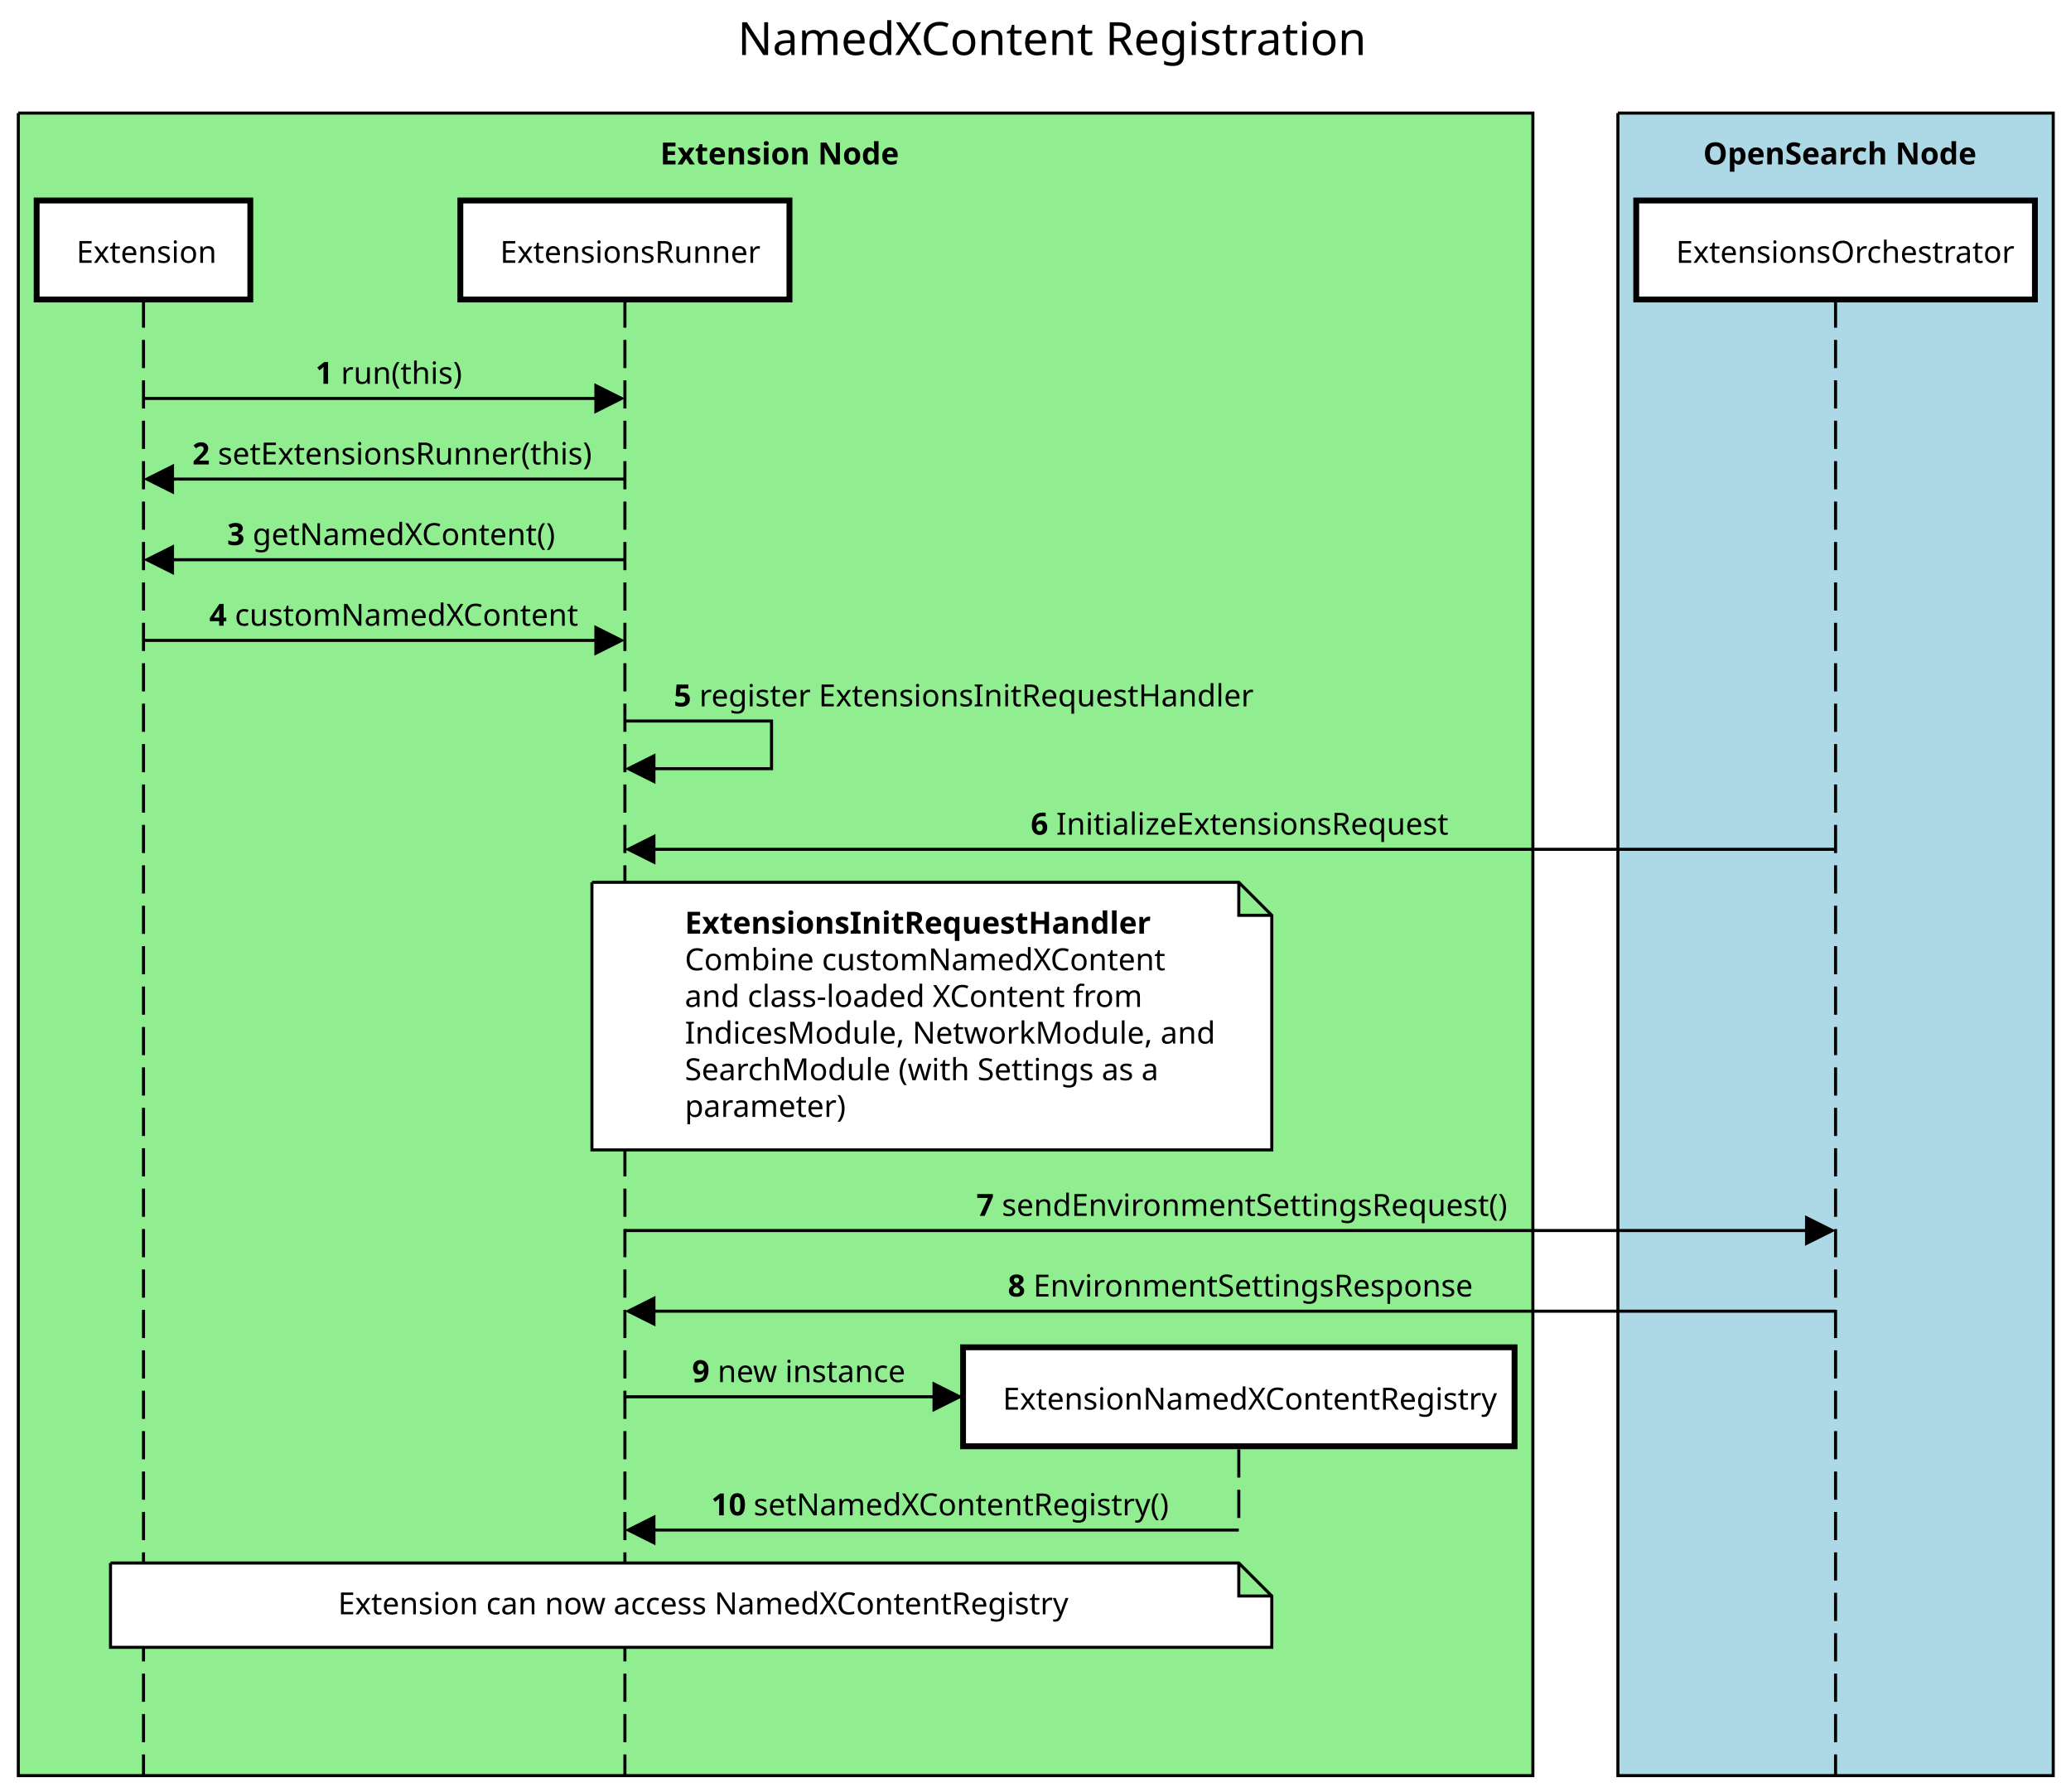
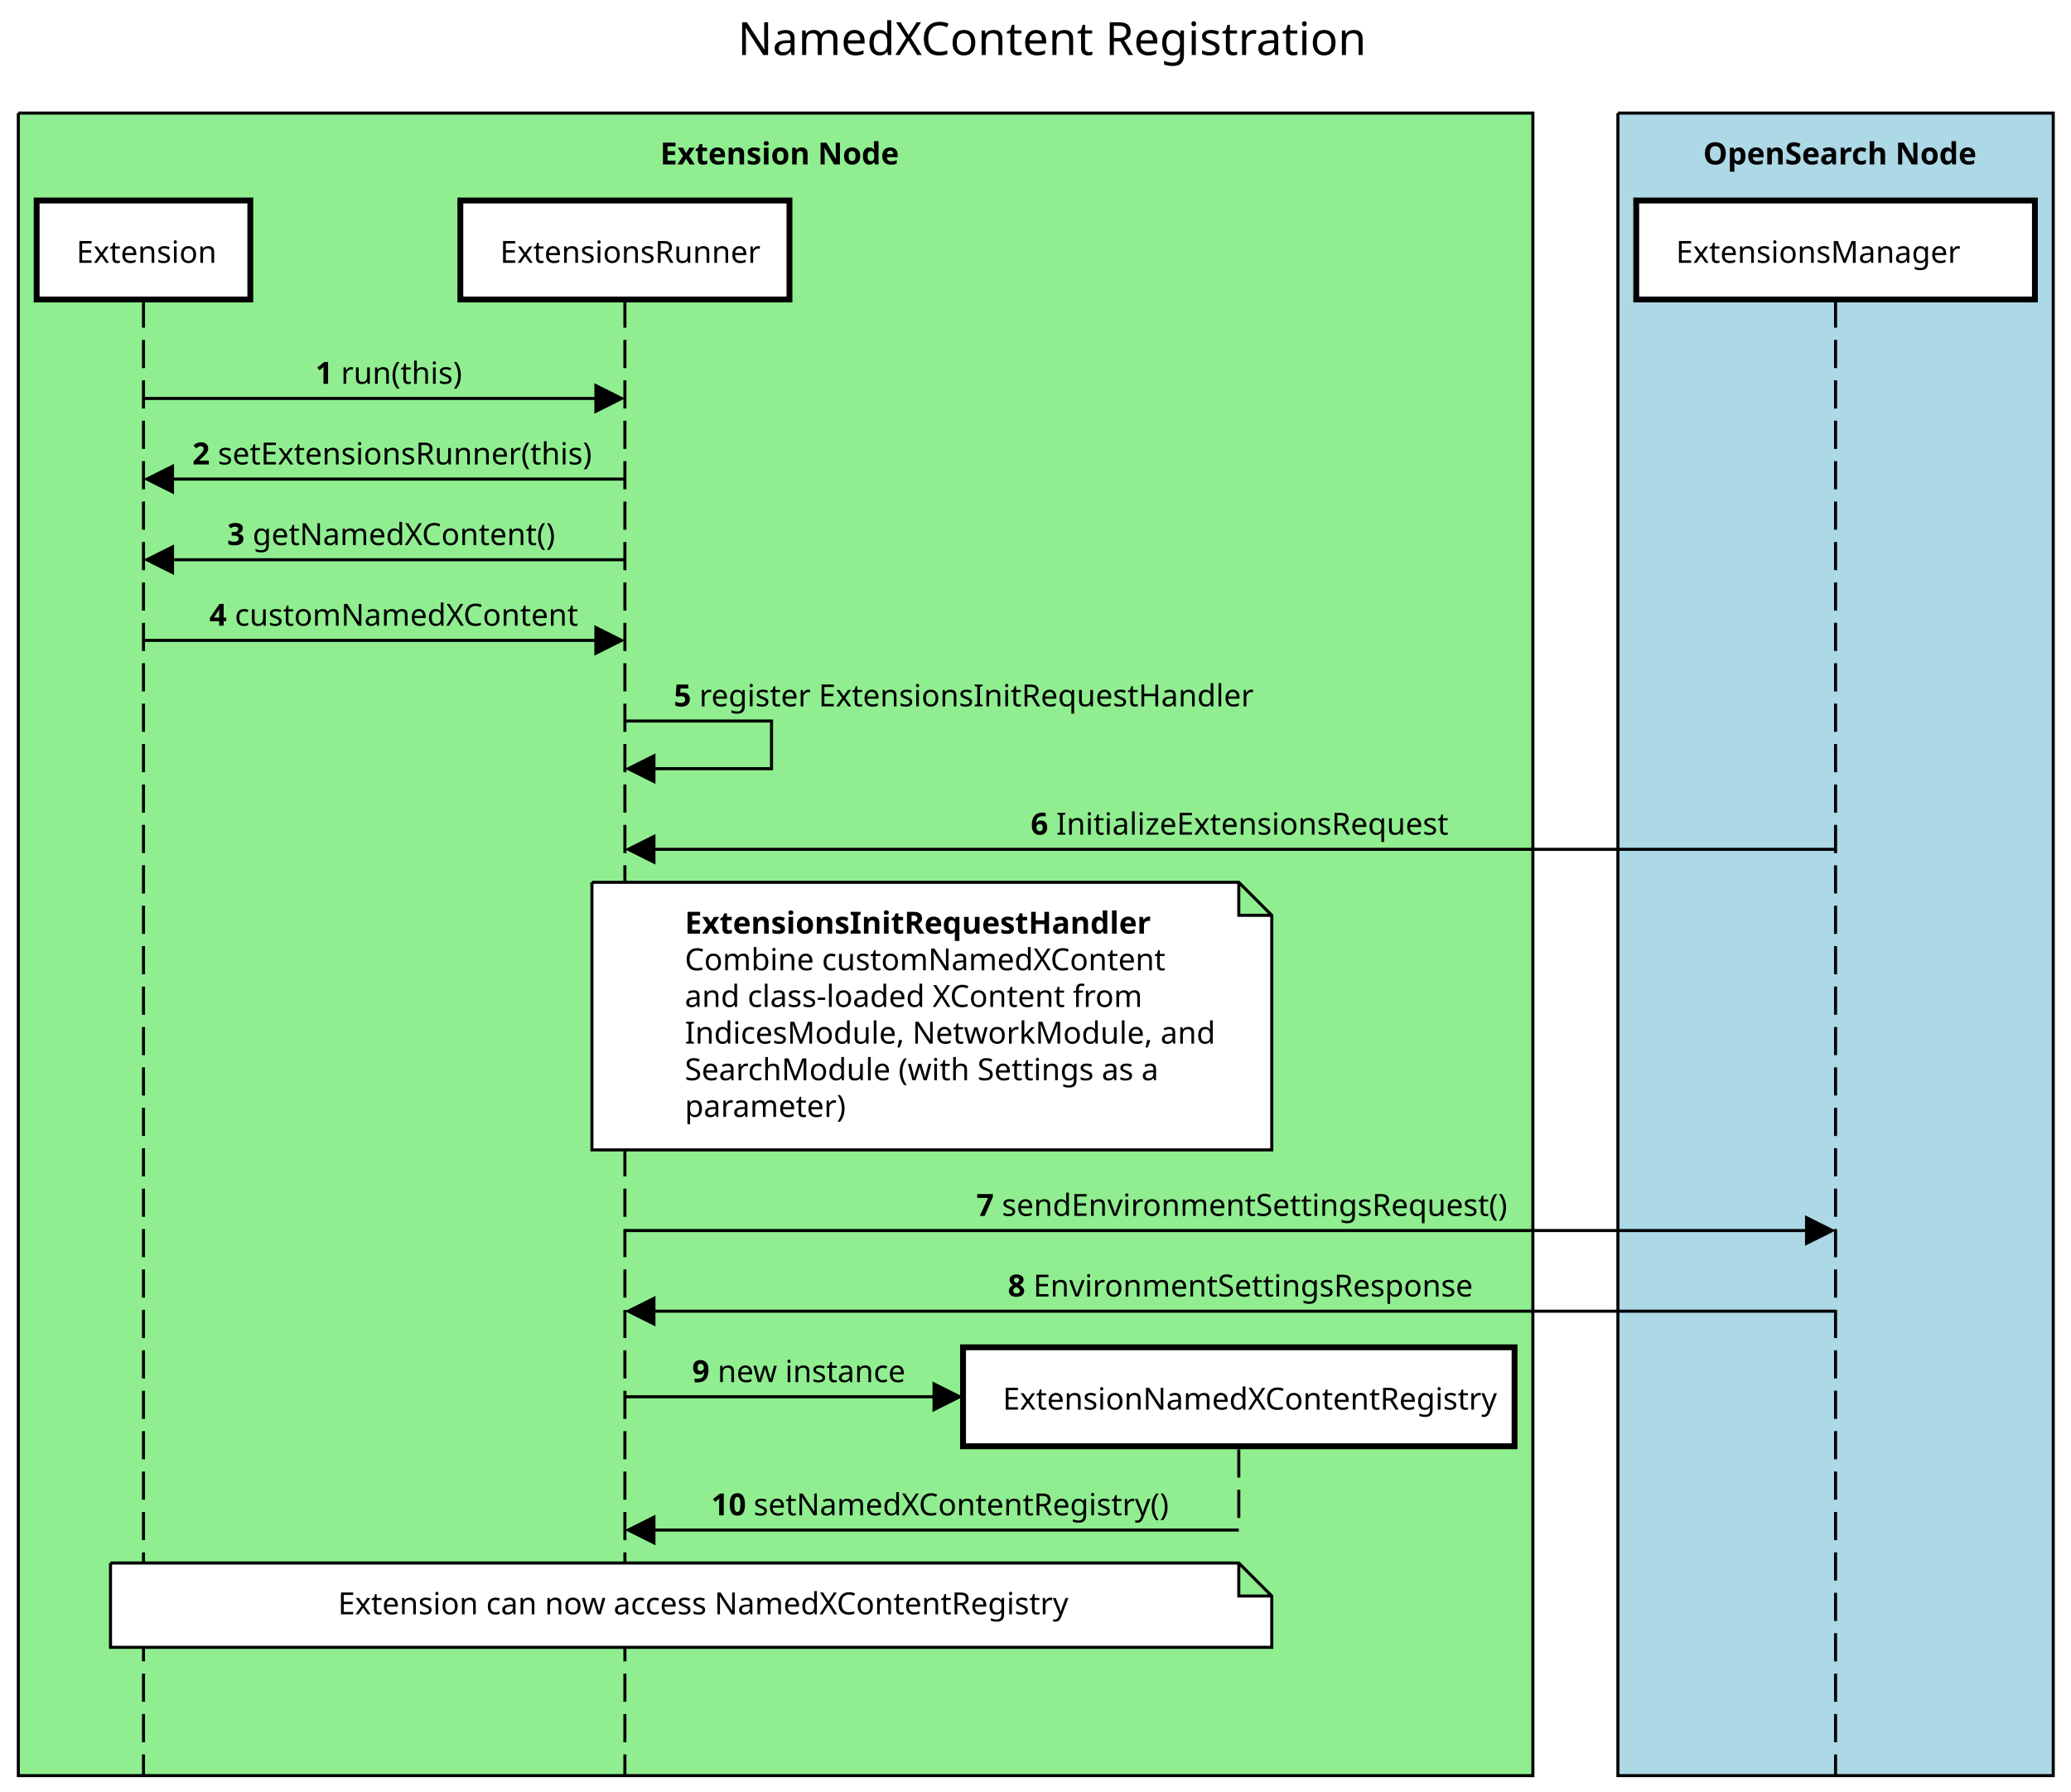
<svg xmlns="http://www.w3.org/2000/svg" version="1.1" width="994" height="860">
  <defs />
  <g>
    <g />
    <g />
    <g />
    <g />
    <g />
    <g />
    <g />
    <g />
    <g />
    <g />
    <g />
    <g />
    <g />
    <g />
    <g />
    <g />
    <g />
    <g />
    <g />
    <g />
    <g />
    <g />
    <g />
    <g />
    <g />
    <g />
    <g />
    <g />
    <g />
    <g>
      <rect fill="white" stroke="none" x="0" y="0" width="994" height="860" />
    </g>
    <g>
      <text fill="black" stroke="none" font-family="sans-serif" font-size="16.5pt" font-style="normal" font-weight="normal" text-decoration="normal" x="354.06" y="26.388" text-anchor="start" dominant-baseline="alphabetic" xml:space="preserve">NamedXContent Registration</text>
    </g>
    <g>
      <g>
        <path fill="lightgreen" stroke="black" paint-order="fill stroke markers" d=" M 8.796 54.271 L 735.722 54.271 L 735.722 852.145 L 8.796 852.145 L 8.796 54.271" stroke-miterlimit="10" stroke-width="1.466" stroke-dasharray="" />
      </g>
      <g>
        <text fill="black" stroke="none" font-family="sans-serif" font-size="11pt" font-style="normal" font-weight="bold" text-decoration="normal" x="316.869" y="78.899" text-anchor="start" dominant-baseline="alphabetic" xml:space="preserve">Extension Node</text>
      </g>
      <g>
        <path fill="lightblue" stroke="black" paint-order="fill stroke markers" d=" M 776.53 54.271 L 985.475 54.271 L 985.475 852.145 L 776.53 852.145 L 776.53 54.271" stroke-miterlimit="10" stroke-width="1.466" stroke-dasharray="" />
      </g>
      <g>
        <text fill="black" stroke="none" font-family="sans-serif" font-size="11pt" font-style="normal" font-weight="bold" text-decoration="normal" x="817.459" y="78.899" text-anchor="start" dominant-baseline="alphabetic" xml:space="preserve">OpenSearch Node</text>
      </g>
    </g>
    <g>
      <path fill="none" stroke="black" paint-order="fill stroke markers" d=" M 68.869 143.725 L 68.869 852.145" stroke-miterlimit="10" stroke-width="1.466" stroke-dasharray="13.532,5.864" />
      <path fill="none" stroke="black" paint-order="fill stroke markers" d=" M 299.932 143.725 L 299.932 852.145" stroke-miterlimit="10" stroke-width="1.466" stroke-dasharray="13.532,5.864" />
      <path fill="none" stroke="black" paint-order="fill stroke markers" d=" M 594.574 695.578 L 594.574 734.28" stroke-miterlimit="10" stroke-width="1.466" stroke-dasharray="13.532,5.864" />
      <path fill="none" stroke="black" paint-order="fill stroke markers" d=" M 881.002 143.725 L 881.002 852.145" stroke-miterlimit="10" stroke-width="1.466" stroke-dasharray="13.532,5.864" />
    </g>
    <g>
      <path fill="none" stroke="none" />
      <g>
        <path fill="white" stroke="black" paint-order="fill stroke markers" d=" M 17.592 96.227 L 120.147 96.227 L 120.147 143.725 L 17.592 143.725 L 17.592 96.227 Z" stroke-miterlimit="10" stroke-width="2.815" stroke-dasharray="" />
      </g>
      <g>
        <g />
        <text fill="black" stroke="none" font-family="sans-serif" font-size="11pt" font-style="normal" font-weight="normal" text-decoration="normal" x="36.679" y="126.133" text-anchor="start" dominant-baseline="alphabetic" xml:space="preserve">Extension</text>
      </g>
      <path fill="none" stroke="none" />
      <g>
        <path fill="white" stroke="black" paint-order="fill stroke markers" d=" M 220.949 96.227 L 378.915 96.227 L 378.915 143.725 L 220.949 143.725 L 220.949 96.227 Z" stroke-miterlimit="10" stroke-width="2.815" stroke-dasharray="" />
      </g>
      <g>
        <g />
        <text fill="black" stroke="none" font-family="sans-serif" font-size="11pt" font-style="normal" font-weight="normal" text-decoration="normal" x="240.036" y="126.133" text-anchor="start" dominant-baseline="alphabetic" xml:space="preserve">ExtensionsRunner</text>
      </g>
      <path fill="none" stroke="none" />
      <g>
        <path fill="white" stroke="black" paint-order="fill stroke markers" d=" M 785.326 96.227 L 976.679 96.227 L 976.679 143.725 L 785.326 143.725 L 785.326 96.227 Z" stroke-miterlimit="10" stroke-width="2.815" stroke-dasharray="" />
      </g>
      <g>
        <g />
-         <text fill="black" stroke="none" font-family="sans-serif" font-size="11pt" font-style="normal" font-weight="normal" text-decoration="normal" x="804.413" y="126.133" text-anchor="start" dominant-baseline="alphabetic" xml:space="preserve">ExtensionsOrchestrator</text>
+         <text fill="black" stroke="none" font-family="sans-serif" font-size="11pt" font-style="normal" font-weight="normal" text-decoration="normal" x="804.413" y="126.133" text-anchor="start" dominant-baseline="alphabetic" xml:space="preserve">ExtensionsManager</text>
      </g>
    </g>
    <g>
      <g>
        <text fill="black" stroke="none" font-family="sans-serif" font-size="11pt" font-style="normal" font-weight="normal" text-decoration="normal" x="163.631" y="184.186" text-anchor="start" dominant-baseline="alphabetic" xml:space="preserve">run(this)</text>
        <g>
          <text fill="black" stroke="none" font-family="sans-serif" font-size="11pt" font-style="normal" font-weight="bold" text-decoration="normal" x="151.405" y="184.186" text-anchor="start" dominant-baseline="alphabetic" xml:space="preserve">1 </text>
        </g>
      </g>
      <g>
        <path fill="none" stroke="black" paint-order="fill stroke markers" d=" M 68.869 191.222 L 285.448 191.222" stroke-miterlimit="10" stroke-width="1.466" stroke-dasharray="" />
        <g transform="translate(299.9322,191.2224) translate(-299.9322,-191.2224)">
          <path fill="black" stroke="none" paint-order="stroke fill markers" d=" M 285.272 183.893 L 299.932 191.222 L 285.272 198.552 Z" />
        </g>
      </g>
      <g>
        <text fill="black" stroke="none" font-family="sans-serif" font-size="11pt" font-style="normal" font-weight="normal" text-decoration="normal" x="104.551" y="222.888" text-anchor="start" dominant-baseline="alphabetic" xml:space="preserve">setExtensionsRunner(this)</text>
        <g>
          <text fill="black" stroke="none" font-family="sans-serif" font-size="11pt" font-style="normal" font-weight="bold" text-decoration="normal" x="92.325" y="222.888" text-anchor="start" dominant-baseline="alphabetic" xml:space="preserve">2 </text>
        </g>
      </g>
      <g>
        <path fill="none" stroke="black" paint-order="fill stroke markers" d=" M 299.932 229.924 L 83.353 229.924" stroke-miterlimit="10" stroke-width="1.466" stroke-dasharray="" />
        <g transform="translate(68.86921,229.9243) translate(-68.86921,-229.9243)">
          <path fill="black" stroke="none" paint-order="stroke fill markers" d=" M 83.529 222.594 L 68.869 229.924 L 83.529 237.254 Z" />
        </g>
      </g>
      <g>
        <text fill="black" stroke="none" font-family="sans-serif" font-size="11pt" font-style="normal" font-weight="normal" text-decoration="normal" x="121.251" y="261.589" text-anchor="start" dominant-baseline="alphabetic" xml:space="preserve">getNamedXContent()</text>
        <g>
          <text fill="black" stroke="none" font-family="sans-serif" font-size="11pt" font-style="normal" font-weight="bold" text-decoration="normal" x="109.025" y="261.589" text-anchor="start" dominant-baseline="alphabetic" xml:space="preserve">3 </text>
        </g>
      </g>
      <g>
        <path fill="none" stroke="black" paint-order="fill stroke markers" d=" M 299.932 268.626 L 83.353 268.626" stroke-miterlimit="10" stroke-width="1.466" stroke-dasharray="" />
        <g transform="translate(68.86921,268.6261) translate(-68.86921,-268.6261)">
          <path fill="black" stroke="none" paint-order="stroke fill markers" d=" M 83.529 261.296 L 68.869 268.626 L 83.529 275.956 Z" />
        </g>
      </g>
      <g>
        <text fill="black" stroke="none" font-family="sans-serif" font-size="11pt" font-style="normal" font-weight="normal" text-decoration="normal" x="112.697" y="300.291" text-anchor="start" dominant-baseline="alphabetic" xml:space="preserve">customNamedXContent</text>
        <g>
          <text fill="black" stroke="none" font-family="sans-serif" font-size="11pt" font-style="normal" font-weight="bold" text-decoration="normal" x="100.471" y="300.291" text-anchor="start" dominant-baseline="alphabetic" xml:space="preserve">4 </text>
        </g>
      </g>
      <g>
        <path fill="none" stroke="black" paint-order="fill stroke markers" d=" M 68.869 307.328 L 285.448 307.328" stroke-miterlimit="10" stroke-width="1.466" stroke-dasharray="" />
        <g transform="translate(299.9322,307.328) translate(-299.9322,-307.328)">
          <path fill="black" stroke="none" paint-order="stroke fill markers" d=" M 285.272 299.998 L 299.932 307.328 L 285.272 314.658 Z" />
        </g>
      </g>
      <g>
        <text fill="black" stroke="none" font-family="sans-serif" font-size="11pt" font-style="normal" font-weight="normal" text-decoration="normal" x="335.614" y="338.993" text-anchor="start" dominant-baseline="alphabetic" xml:space="preserve">register ExtensionsInitRequestHandler</text>
        <g>
          <text fill="black" stroke="none" font-family="sans-serif" font-size="11pt" font-style="normal" font-weight="bold" text-decoration="normal" x="323.388" y="338.993" text-anchor="start" dominant-baseline="alphabetic" xml:space="preserve">5 </text>
        </g>
      </g>
      <g>
        <path fill="none" stroke="black" paint-order="fill stroke markers" d=" M 299.932 346.03 L 370.299 346.03 L 370.299 368.899 L 314.416 368.899" stroke-miterlimit="10" stroke-width="1.466" stroke-dasharray="" />
        <g transform="translate(299.9322,368.8992) translate(-299.9322,-368.8992)">
          <path fill="black" stroke="none" paint-order="stroke fill markers" d=" M 314.592 361.569 L 299.932 368.899 L 314.592 376.229 Z" />
        </g>
      </g>
      <g>
        <text fill="black" stroke="none" font-family="sans-serif" font-size="11pt" font-style="normal" font-weight="normal" text-decoration="normal" x="506.942" y="400.564" text-anchor="start" dominant-baseline="alphabetic" xml:space="preserve">InitializeExtensionsRequest</text>
        <g>
          <text fill="black" stroke="none" font-family="sans-serif" font-size="11pt" font-style="normal" font-weight="bold" text-decoration="normal" x="494.716" y="400.564" text-anchor="start" dominant-baseline="alphabetic" xml:space="preserve">6 </text>
        </g>
      </g>
      <g>
        <path fill="none" stroke="black" paint-order="fill stroke markers" d=" M 881.002 407.601 L 314.416 407.601" stroke-miterlimit="10" stroke-width="1.466" stroke-dasharray="" />
        <g transform="translate(299.9322,407.601) translate(-299.9322,-407.601)">
          <path fill="black" stroke="none" paint-order="stroke fill markers" d=" M 314.592 400.271 L 299.932 407.601 L 314.592 414.931 Z" />
        </g>
      </g>
      <path fill="white" stroke="black" paint-order="fill stroke markers" d=" M 284.1 423.434 L 594.574 423.434 L 610.407 439.266 L 610.407 551.853 L 284.1 551.853 L 284.1 423.434 M 594.574 423.434 L 594.574 439.266 L 610.407 439.266" stroke-miterlimit="10" stroke-width="1.466" stroke-dasharray="" />
      <g>
        <text fill="black" stroke="none" font-family="sans-serif" font-size="11pt" font-style="normal" font-weight="bold" text-decoration="normal" x="328.689" y="448.062" text-anchor="start" dominant-baseline="alphabetic" xml:space="preserve">ExtensionsInitRequestHandler</text>
        <text fill="black" stroke="none" font-family="sans-serif" font-size="11pt" font-style="normal" font-weight="normal" text-decoration="normal" x="328.689" y="465.654" text-anchor="start" dominant-baseline="alphabetic" xml:space="preserve">Combine customNamedXContent</text>
        <text fill="black" stroke="none" font-family="sans-serif" font-size="11pt" font-style="normal" font-weight="normal" text-decoration="normal" x="328.689" y="483.246" text-anchor="start" dominant-baseline="alphabetic" xml:space="preserve">and class-loaded XContent from</text>
        <text fill="black" stroke="none" font-family="sans-serif" font-size="11pt" font-style="normal" font-weight="normal" text-decoration="normal" x="328.689" y="500.837" text-anchor="start" dominant-baseline="alphabetic" xml:space="preserve">IndicesModule, NetworkModule, and</text>
        <text fill="black" stroke="none" font-family="sans-serif" font-size="11pt" font-style="normal" font-weight="normal" text-decoration="normal" x="328.689" y="518.429" text-anchor="start" dominant-baseline="alphabetic" xml:space="preserve">SearchModule (with Settings as a</text>
        <text fill="black" stroke="none" font-family="sans-serif" font-size="11pt" font-style="normal" font-weight="normal" text-decoration="normal" x="328.689" y="536.021" text-anchor="start" dominant-baseline="alphabetic" xml:space="preserve">parameter)</text>
      </g>
      <g>
        <text fill="black" stroke="none" font-family="sans-serif" font-size="11pt" font-style="normal" font-weight="normal" text-decoration="normal" x="480.868" y="583.519" text-anchor="start" dominant-baseline="alphabetic" xml:space="preserve">sendEnvironmentSettingsRequest()</text>
        <g>
          <text fill="black" stroke="none" font-family="sans-serif" font-size="11pt" font-style="normal" font-weight="bold" text-decoration="normal" x="468.642" y="583.519" text-anchor="start" dominant-baseline="alphabetic" xml:space="preserve">7 </text>
        </g>
      </g>
      <g>
        <path fill="none" stroke="black" paint-order="fill stroke markers" d=" M 299.932 590.555 L 866.519 590.555" stroke-miterlimit="10" stroke-width="1.466" stroke-dasharray="" />
        <g transform="translate(881.0025,590.5553) translate(-881.0025,-590.5553)">
          <path fill="black" stroke="none" paint-order="stroke fill markers" d=" M 866.343 583.225 L 881.002 590.555 L 866.343 597.885 Z" />
        </g>
      </g>
      <g>
        <text fill="black" stroke="none" font-family="sans-serif" font-size="11pt" font-style="normal" font-weight="normal" text-decoration="normal" x="495.94" y="622.22" text-anchor="start" dominant-baseline="alphabetic" xml:space="preserve">EnvironmentSettingsResponse</text>
        <g>
          <text fill="black" stroke="none" font-family="sans-serif" font-size="11pt" font-style="normal" font-weight="bold" text-decoration="normal" x="483.714" y="622.22" text-anchor="start" dominant-baseline="alphabetic" xml:space="preserve">8 </text>
        </g>
      </g>
      <g>
        <path fill="none" stroke="black" paint-order="fill stroke markers" d=" M 881.002 629.257 L 314.416 629.257" stroke-miterlimit="10" stroke-width="1.466" stroke-dasharray="" />
        <g transform="translate(299.9322,629.2572) translate(-299.9322,-629.2572)">
          <path fill="black" stroke="none" paint-order="stroke fill markers" d=" M 314.592 621.927 L 299.932 629.257 L 314.592 636.587 Z" />
        </g>
      </g>
      <path fill="none" stroke="none" />
      <g>
        <path fill="white" stroke="black" paint-order="fill stroke markers" d=" M 462.223 646.585 L 726.926 646.585 L 726.926 694.083 L 462.223 694.083 L 462.223 646.585 Z" stroke-miterlimit="10" stroke-width="2.815" stroke-dasharray="" />
      </g>
      <g>
        <g />
        <text fill="black" stroke="none" font-family="sans-serif" font-size="11pt" font-style="normal" font-weight="normal" text-decoration="normal" x="481.31" y="676.491" text-anchor="start" dominant-baseline="alphabetic" xml:space="preserve">ExtensionNamedXContentRegistry</text>
      </g>
      <g>
        <text fill="black" stroke="none" font-family="sans-serif" font-size="11pt" font-style="normal" font-weight="normal" text-decoration="normal" x="344.406" y="663.297" text-anchor="start" dominant-baseline="alphabetic" xml:space="preserve">new instance</text>
        <g>
          <text fill="black" stroke="none" font-family="sans-serif" font-size="11pt" font-style="normal" font-weight="bold" text-decoration="normal" x="332.18" y="663.297" text-anchor="start" dominant-baseline="alphabetic" xml:space="preserve">9 </text>
        </g>
      </g>
      <g>
        <path fill="none" stroke="black" paint-order="fill stroke markers" d=" M 299.932 670.334 L 447.739 670.334" stroke-miterlimit="10" stroke-width="1.466" stroke-dasharray="" />
        <g transform="translate(462.2233,670.3339) translate(-462.2233,-670.3339)">
          <path fill="black" stroke="none" paint-order="stroke fill markers" d=" M 447.564 663.004 L 462.223 670.334 L 447.564 677.664 Z" />
        </g>
      </g>
      <g>
        <text fill="black" stroke="none" font-family="sans-serif" font-size="11pt" font-style="normal" font-weight="normal" text-decoration="normal" x="361.709" y="727.243" text-anchor="start" dominant-baseline="alphabetic" xml:space="preserve">setNamedXContentRegistry()</text>
        <g>
          <text fill="black" stroke="none" font-family="sans-serif" font-size="11pt" font-style="normal" font-weight="bold" text-decoration="normal" x="341.33" y="727.243" text-anchor="start" dominant-baseline="alphabetic" xml:space="preserve">10 </text>
        </g>
      </g>
      <g>
        <path fill="none" stroke="black" paint-order="fill stroke markers" d=" M 594.574 734.28 L 314.416 734.28" stroke-miterlimit="10" stroke-width="1.466" stroke-dasharray="" />
        <g transform="translate(299.9322,734.28) translate(-299.9322,-734.28)">
          <path fill="black" stroke="none" paint-order="stroke fill markers" d=" M 314.592 726.95 L 299.932 734.28 L 314.592 741.61 Z" />
        </g>
      </g>
      <path fill="white" stroke="black" paint-order="fill stroke markers" d=" M 53.037 750.113 L 594.574 750.113 L 610.407 765.945 L 610.407 790.574 L 53.037 790.574 L 53.037 750.113 M 594.574 750.113 L 594.574 765.945 L 610.407 765.945" stroke-miterlimit="10" stroke-width="1.466" stroke-dasharray="" />
      <g>
        <text fill="black" stroke="none" font-family="sans-serif" font-size="11pt" font-style="normal" font-weight="normal" text-decoration="normal" x="162.234" y="774.741" text-anchor="start" dominant-baseline="alphabetic" xml:space="preserve">Extension can now access NamedXContentRegistry</text>
      </g>
    </g>
    <g />
    <g />
    <g />
  </g>
</svg>
